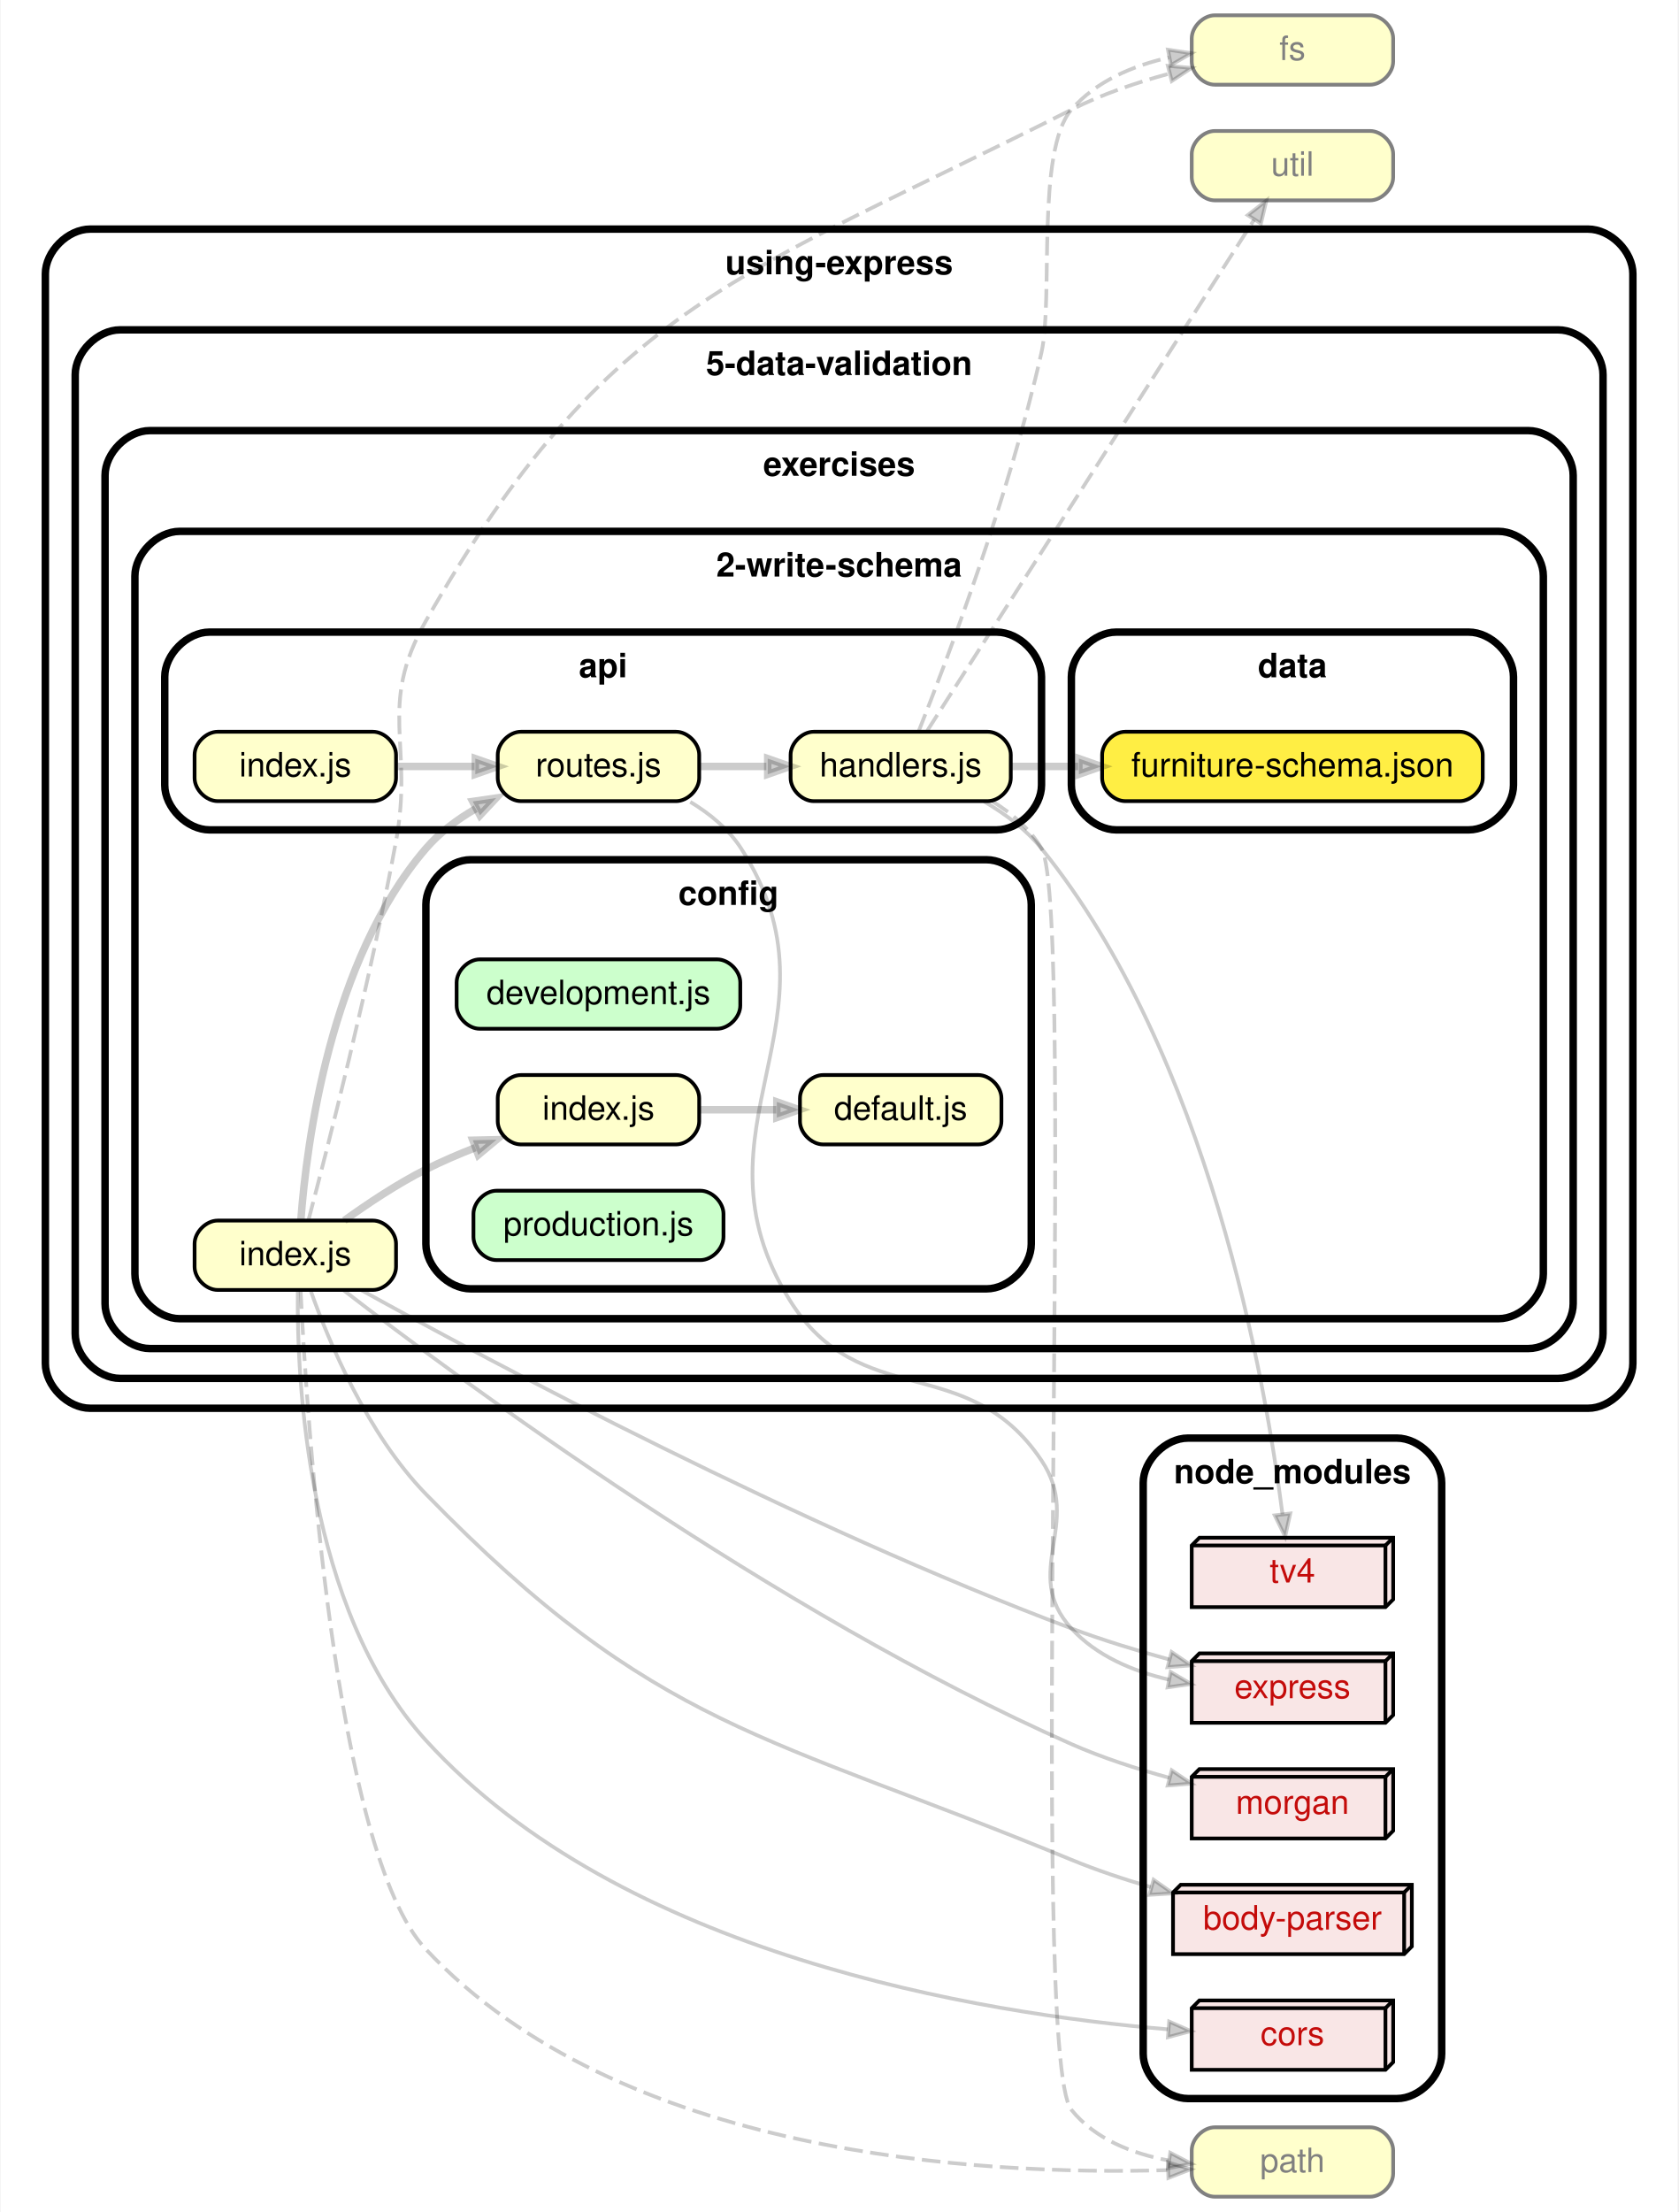
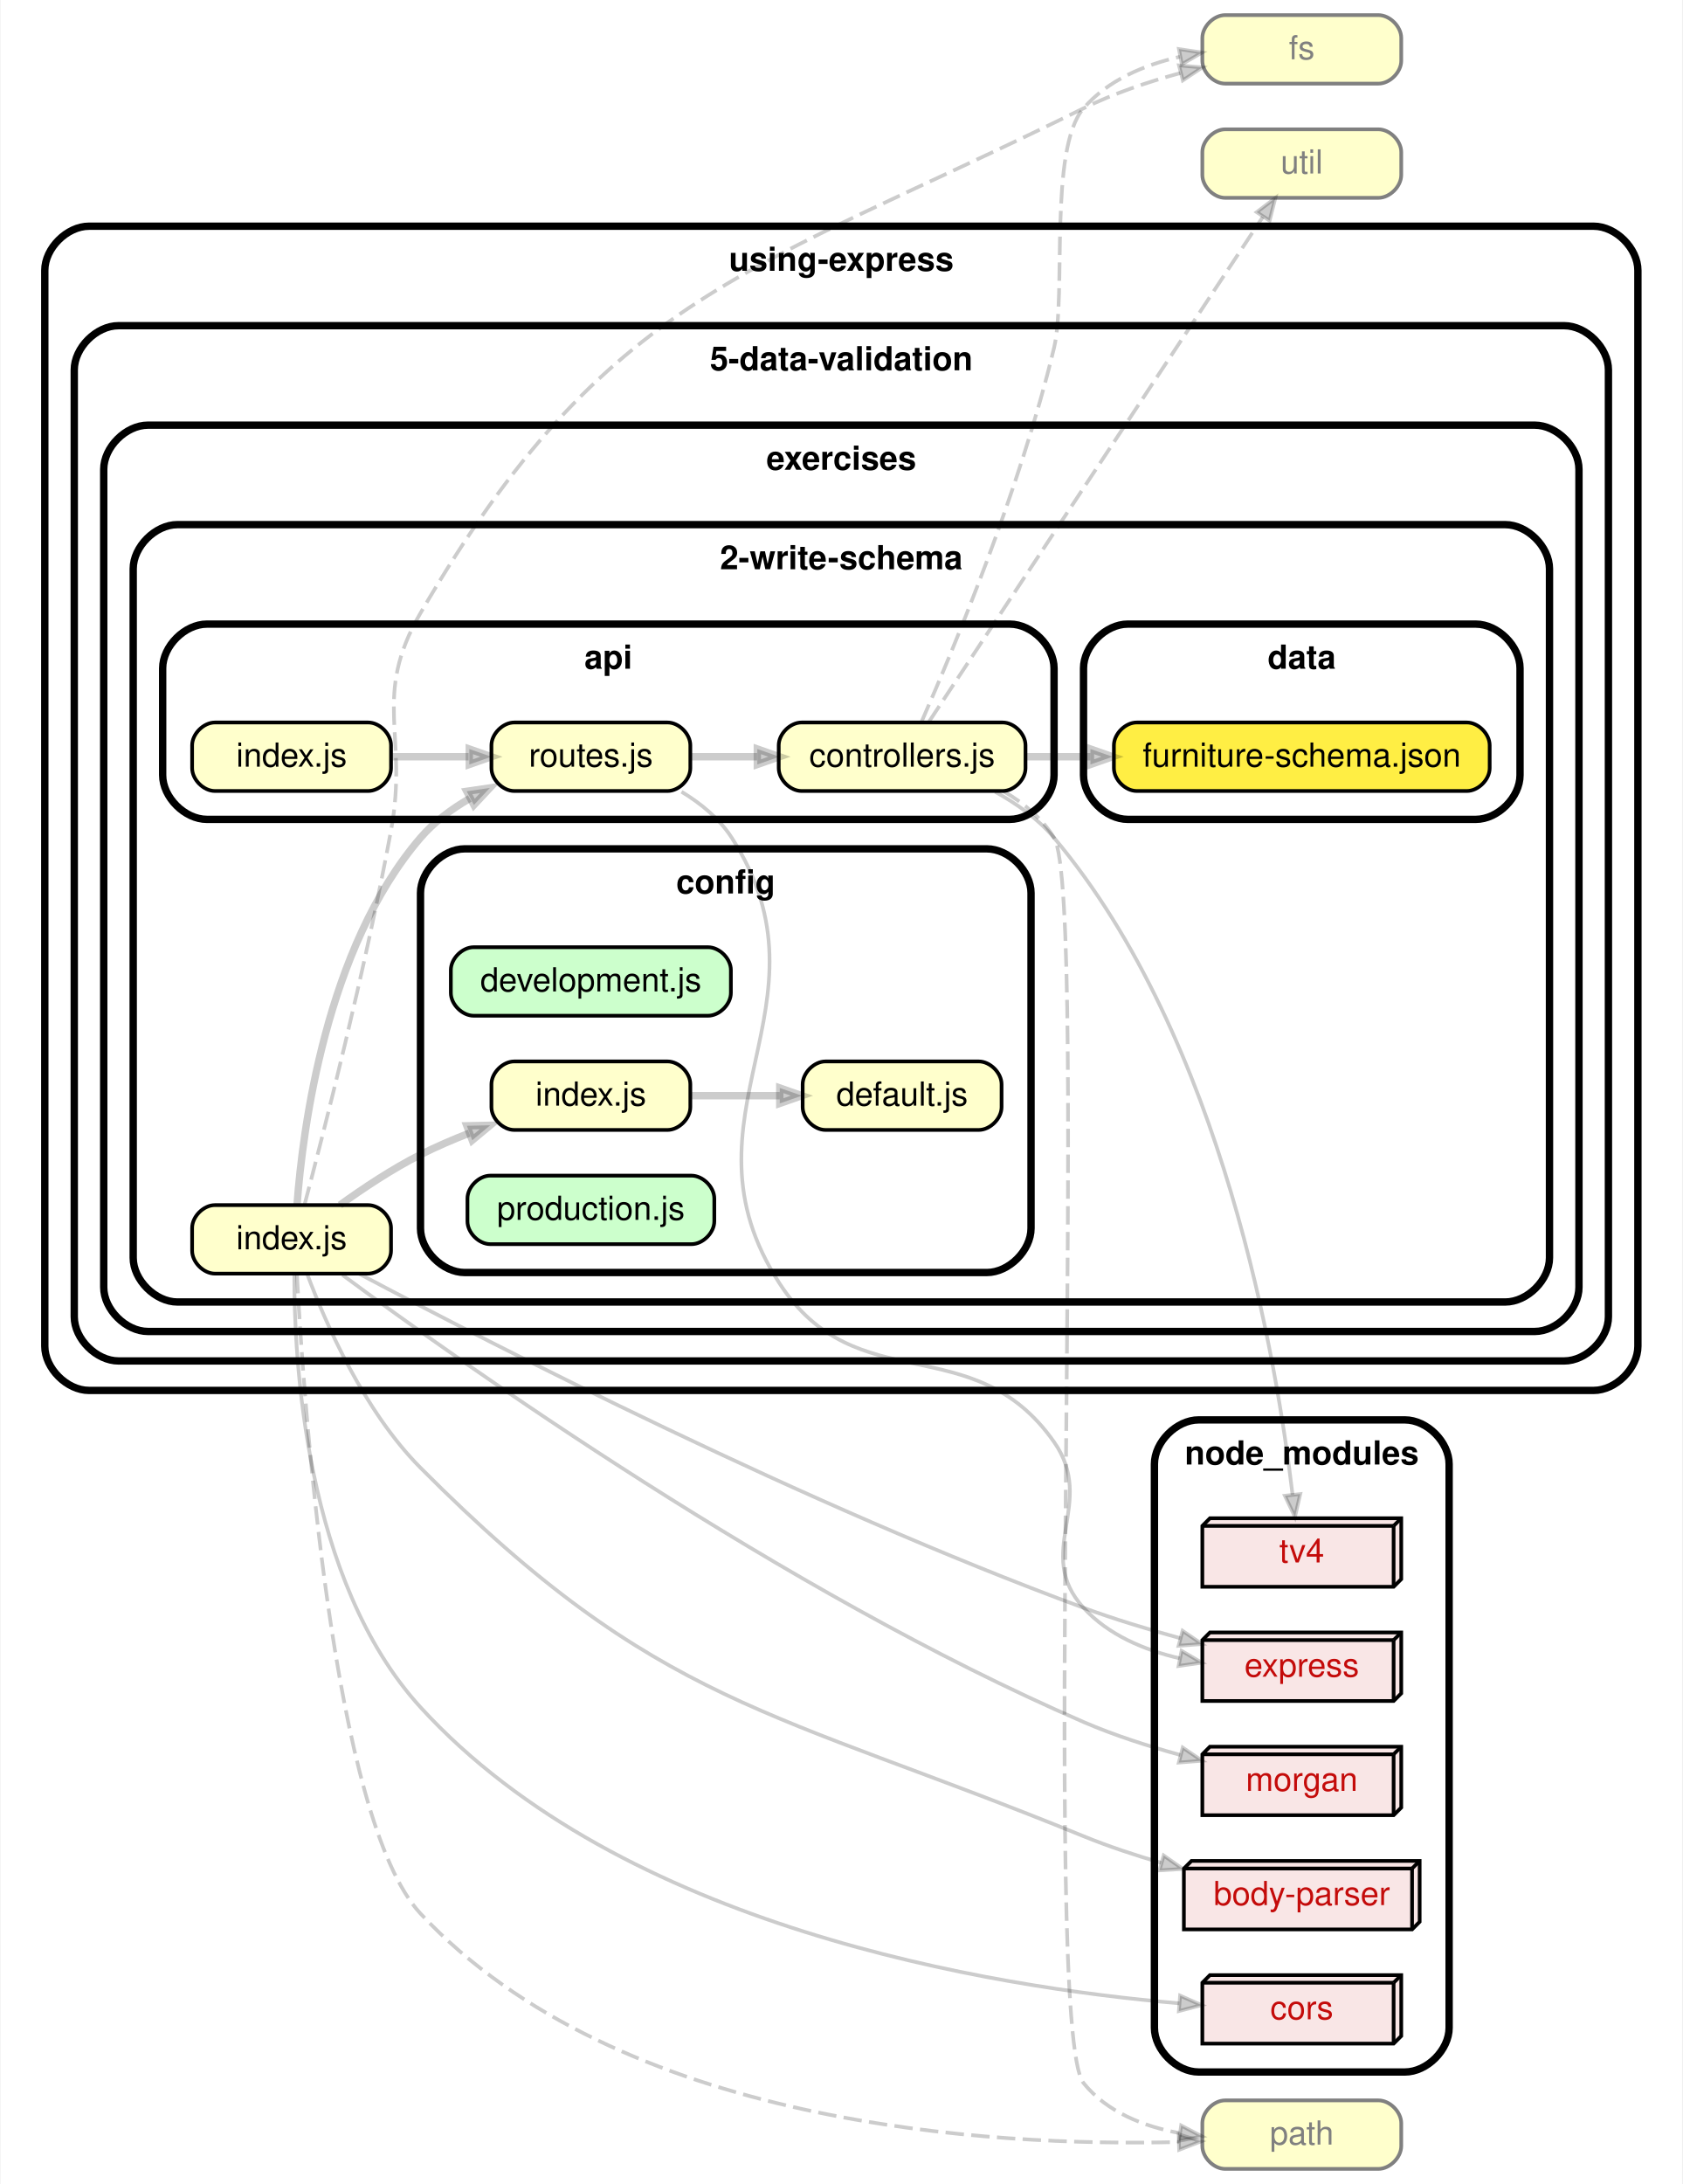
- <svg xmlns="http://www.w3.org/2000/svg" xmlns:xlink="http://www.w3.org/1999/xlink" width="450pt" height="593pt" viewBox="0.00 0.00 449.53 592.80">
+ <svg xmlns="http://www.w3.org/2000/svg" xmlns:xlink="http://www.w3.org/1999/xlink" width="457pt" height="593pt" viewBox="0.00 0.00 456.52 592.80">
  <g id="graph0" class="graph" transform="scale(1 1) rotate(0) translate(4 588.8)">
-     <polygon fill="white" stroke="transparent" points="-4,4 -4,-588.8 445.53,-588.8 445.53,4 -4,4" />
+     <polygon fill="white" stroke="transparent" points="-4,4 -4,-588.8 452.52,-588.8 452.52,4 -4,4" />
    <g id="clust1" class="cluster">
-       <path fill="#ffffff" stroke="black" stroke-width="2" d="M314.27,-26.4C314.27,-26.4 370.28,-26.4 370.28,-26.4 376.28,-26.4 382.28,-32.4 382.28,-38.4 382.28,-38.4 382.28,-191.4 382.28,-191.4 382.28,-197.4 376.28,-203.4 370.28,-203.4 370.28,-203.4 314.27,-203.4 314.27,-203.4 308.27,-203.4 302.27,-197.4 302.27,-191.4 302.27,-191.4 302.27,-38.4 302.27,-38.4 302.27,-32.4 308.27,-26.4 314.27,-26.4" />
-       <text text-anchor="middle" x="342.28" y="-191.3" font-family="Helvetica,sans-Serif" font-weight="bold" font-size="9.00">node_modules</text>
+       <path fill="#ffffff" stroke="black" stroke-width="2" d="M321.26,-26.4C321.26,-26.4 377.27,-26.4 377.27,-26.4 383.27,-26.4 389.27,-32.4 389.27,-38.4 389.27,-38.4 389.27,-191.4 389.27,-191.4 389.27,-197.4 383.27,-203.4 377.27,-203.4 377.27,-203.4 321.26,-203.4 321.26,-203.4 315.26,-203.4 309.26,-197.4 309.26,-191.4 309.26,-191.4 309.26,-38.4 309.26,-38.4 309.26,-32.4 315.26,-26.4 321.26,-26.4" />
+       <text text-anchor="middle" x="349.27" y="-191.3" font-family="Helvetica,sans-Serif" font-weight="bold" font-size="9.00">node_modules</text>
    </g>
    <g id="clust2" class="cluster">
-       <path fill="#ffffff" stroke="black" stroke-width="2" d="M20,-211.4C20,-211.4 421.53,-211.4 421.53,-211.4 427.53,-211.4 433.53,-217.4 433.53,-223.4 433.53,-223.4 433.53,-515.4 433.53,-515.4 433.53,-521.4 427.53,-527.4 421.53,-527.4 421.53,-527.4 20,-527.4 20,-527.4 14,-527.4 8,-521.4 8,-515.4 8,-515.4 8,-223.4 8,-223.4 8,-217.4 14,-211.4 20,-211.4" />
-       <text text-anchor="middle" x="220.77" y="-515.3" font-family="Helvetica,sans-Serif" font-weight="bold" font-size="9.00">using-express</text>
+       <path fill="#ffffff" stroke="black" stroke-width="2" d="M20,-211.4C20,-211.4 428.52,-211.4 428.52,-211.4 434.52,-211.4 440.52,-217.4 440.52,-223.4 440.52,-223.4 440.52,-515.4 440.52,-515.4 440.52,-521.4 434.52,-527.4 428.52,-527.4 428.52,-527.4 20,-527.4 20,-527.4 14,-527.4 8,-521.4 8,-515.4 8,-515.4 8,-223.4 8,-223.4 8,-217.4 14,-211.4 20,-211.4" />
+       <text text-anchor="middle" x="224.26" y="-515.3" font-family="Helvetica,sans-Serif" font-weight="bold" font-size="9.00">using-express</text>
    </g>
    <g id="clust3" class="cluster">
-       <path fill="#ffffff" stroke="black" stroke-width="2" d="M28,-219.4C28,-219.4 413.53,-219.4 413.53,-219.4 419.53,-219.4 425.53,-225.4 425.53,-231.4 425.53,-231.4 425.53,-488.4 425.53,-488.4 425.53,-494.4 419.53,-500.4 413.53,-500.4 413.53,-500.4 28,-500.4 28,-500.4 22,-500.4 16,-494.4 16,-488.4 16,-488.4 16,-231.4 16,-231.4 16,-225.4 22,-219.4 28,-219.4" />
-       <text text-anchor="middle" x="220.77" y="-488.3" font-family="Helvetica,sans-Serif" font-weight="bold" font-size="9.00">5-data-validation</text>
+       <path fill="#ffffff" stroke="black" stroke-width="2" d="M28,-219.4C28,-219.4 420.52,-219.4 420.52,-219.4 426.52,-219.4 432.52,-225.4 432.52,-231.4 432.52,-231.4 432.52,-488.4 432.52,-488.4 432.52,-494.4 426.52,-500.4 420.52,-500.4 420.52,-500.4 28,-500.4 28,-500.4 22,-500.4 16,-494.4 16,-488.4 16,-488.4 16,-231.4 16,-231.4 16,-225.4 22,-219.4 28,-219.4" />
+       <text text-anchor="middle" x="224.26" y="-488.3" font-family="Helvetica,sans-Serif" font-weight="bold" font-size="9.00">5-data-validation</text>
    </g>
    <g id="clust4" class="cluster">
-       <path fill="#ffffff" stroke="black" stroke-width="2" d="M36,-227.4C36,-227.4 405.53,-227.4 405.53,-227.4 411.53,-227.4 417.53,-233.4 417.53,-239.4 417.53,-239.4 417.53,-461.4 417.53,-461.4 417.53,-467.4 411.53,-473.4 405.53,-473.4 405.53,-473.4 36,-473.4 36,-473.4 30,-473.4 24,-467.4 24,-461.4 24,-461.4 24,-239.4 24,-239.4 24,-233.4 30,-227.4 36,-227.4" />
-       <text text-anchor="middle" x="220.77" y="-461.3" font-family="Helvetica,sans-Serif" font-weight="bold" font-size="9.00">exercises</text>
+       <path fill="#ffffff" stroke="black" stroke-width="2" d="M36,-227.4C36,-227.4 412.52,-227.4 412.52,-227.4 418.52,-227.4 424.52,-233.4 424.52,-239.4 424.52,-239.4 424.52,-461.4 424.52,-461.4 424.52,-467.4 418.52,-473.4 412.52,-473.4 412.52,-473.4 36,-473.4 36,-473.4 30,-473.4 24,-467.4 24,-461.4 24,-461.4 24,-239.4 24,-239.4 24,-233.4 30,-227.4 36,-227.4" />
+       <text text-anchor="middle" x="224.26" y="-461.3" font-family="Helvetica,sans-Serif" font-weight="bold" font-size="9.00">exercises</text>
    </g>
    <g id="clust5" class="cluster">
-       <path fill="#ffffff" stroke="black" stroke-width="2" d="M44,-235.4C44,-235.4 397.53,-235.4 397.53,-235.4 403.53,-235.4 409.53,-241.4 409.53,-247.4 409.53,-247.4 409.53,-434.4 409.53,-434.4 409.53,-440.4 403.53,-446.4 397.53,-446.4 397.53,-446.4 44,-446.4 44,-446.4 38,-446.4 32,-440.4 32,-434.4 32,-434.4 32,-247.4 32,-247.4 32,-241.4 38,-235.4 44,-235.4" />
-       <text text-anchor="middle" x="220.77" y="-434.3" font-family="Helvetica,sans-Serif" font-weight="bold" font-size="9.00">2-write-schema</text>
+       <path fill="#ffffff" stroke="black" stroke-width="2" d="M44,-235.4C44,-235.4 404.52,-235.4 404.52,-235.4 410.52,-235.4 416.52,-241.4 416.52,-247.4 416.52,-247.4 416.52,-434.4 416.52,-434.4 416.52,-440.4 410.52,-446.4 404.52,-446.4 404.52,-446.4 44,-446.4 44,-446.4 38,-446.4 32,-440.4 32,-434.4 32,-434.4 32,-247.4 32,-247.4 32,-241.4 38,-235.4 44,-235.4" />
+       <text text-anchor="middle" x="224.26" y="-434.3" font-family="Helvetica,sans-Serif" font-weight="bold" font-size="9.00">2-write-schema</text>
    </g>
    <g id="clust6" class="cluster">
-       <path fill="#ffffff" stroke="black" stroke-width="2" d="M52,-366.4C52,-366.4 263.02,-366.4 263.02,-366.4 269.02,-366.4 275.02,-372.4 275.02,-378.4 275.02,-378.4 275.02,-407.4 275.02,-407.4 275.02,-413.4 269.02,-419.4 263.02,-419.4 263.02,-419.4 52,-419.4 52,-419.4 46,-419.4 40,-413.4 40,-407.4 40,-407.4 40,-378.4 40,-378.4 40,-372.4 46,-366.4 52,-366.4" />
-       <text text-anchor="middle" x="157.51" y="-407.3" font-family="Helvetica,sans-Serif" font-weight="bold" font-size="9.00">api</text>
+       <path fill="#ffffff" stroke="black" stroke-width="2" d="M52,-366.4C52,-366.4 270.01,-366.4 270.01,-366.4 276.01,-366.4 282.01,-372.4 282.01,-378.4 282.01,-378.4 282.01,-407.4 282.01,-407.4 282.01,-413.4 276.01,-419.4 270.01,-419.4 270.01,-419.4 52,-419.4 52,-419.4 46,-419.4 40,-413.4 40,-407.4 40,-407.4 40,-378.4 40,-378.4 40,-372.4 46,-366.4 52,-366.4" />
+       <text text-anchor="middle" x="161.01" y="-407.3" font-family="Helvetica,sans-Serif" font-weight="bold" font-size="9.00">api</text>
    </g>
    <g id="clust7" class="cluster">
-       <path fill="#ffffff" stroke="black" stroke-width="2" d="M122,-243.4C122,-243.4 260.27,-243.4 260.27,-243.4 266.27,-243.4 272.27,-249.4 272.27,-255.4 272.27,-255.4 272.27,-346.4 272.27,-346.4 272.27,-352.4 266.27,-358.4 260.27,-358.4 260.27,-358.4 122,-358.4 122,-358.4 116,-358.4 110,-352.4 110,-346.4 110,-346.4 110,-255.4 110,-255.4 110,-249.4 116,-243.4 122,-243.4" />
-       <text text-anchor="middle" x="191.13" y="-346.3" font-family="Helvetica,sans-Serif" font-weight="bold" font-size="9.00">config</text>
+       <path fill="#ffffff" stroke="black" stroke-width="2" d="M122,-243.4C122,-243.4 263.76,-243.4 263.76,-243.4 269.76,-243.4 275.76,-249.4 275.76,-255.4 275.76,-255.4 275.76,-346.4 275.76,-346.4 275.76,-352.4 269.76,-358.4 263.76,-358.4 263.76,-358.4 122,-358.4 122,-358.4 116,-358.4 110,-352.4 110,-346.4 110,-346.4 110,-255.4 110,-255.4 110,-249.4 116,-243.4 122,-243.4" />
+       <text text-anchor="middle" x="192.88" y="-346.3" font-family="Helvetica,sans-Serif" font-weight="bold" font-size="9.00">config</text>
    </g>
    <g id="clust8" class="cluster">
-       <path fill="#ffffff" stroke="black" stroke-width="2" d="M295.02,-366.4C295.02,-366.4 389.53,-366.4 389.53,-366.4 395.53,-366.4 401.53,-372.4 401.53,-378.4 401.53,-378.4 401.53,-407.4 401.53,-407.4 401.53,-413.4 395.53,-419.4 389.53,-419.4 389.53,-419.4 295.02,-419.4 295.02,-419.4 289.02,-419.4 283.02,-413.4 283.02,-407.4 283.02,-407.4 283.02,-378.4 283.02,-378.4 283.02,-372.4 289.02,-366.4 295.02,-366.4" />
-       <text text-anchor="middle" x="342.28" y="-407.3" font-family="Helvetica,sans-Serif" font-weight="bold" font-size="9.00">data</text>
+       <path fill="#ffffff" stroke="black" stroke-width="2" d="M302.01,-366.4C302.01,-366.4 396.52,-366.4 396.52,-366.4 402.52,-366.4 408.52,-372.4 408.52,-378.4 408.52,-378.4 408.52,-407.4 408.52,-407.4 408.52,-413.4 402.52,-419.4 396.52,-419.4 396.52,-419.4 302.01,-419.4 302.01,-419.4 296.01,-419.4 290.01,-413.4 290.01,-407.4 290.01,-407.4 290.01,-378.4 290.01,-378.4 290.01,-372.4 296.01,-366.4 302.01,-366.4" />
+       <text text-anchor="middle" x="349.27" y="-407.3" font-family="Helvetica,sans-Serif" font-weight="bold" font-size="9.00">data</text>
    </g>
    <g id="node1" class="node">
-       <path fill="#ffffcc" stroke="grey" d="M363.08,-584.7C363.08,-584.7 321.48,-584.7 321.48,-584.7 318.38,-584.7 315.28,-581.6 315.28,-578.5 315.28,-578.5 315.28,-572.3 315.28,-572.3 315.28,-569.2 318.38,-566.1 321.48,-566.1 321.48,-566.1 363.08,-566.1 363.08,-566.1 366.18,-566.1 369.28,-569.2 369.28,-572.3 369.28,-572.3 369.28,-578.5 369.28,-578.5 369.28,-581.6 366.18,-584.7 363.08,-584.7" />
-       <text text-anchor="middle" x="342.28" y="-572.7" font-family="Helvetica,sans-Serif" font-size="9.00" fill="grey">fs</text>
+       <path fill="#ffffcc" stroke="grey" d="M370.07,-584.7C370.07,-584.7 328.47,-584.7 328.47,-584.7 325.37,-584.7 322.27,-581.6 322.27,-578.5 322.27,-578.5 322.27,-572.3 322.27,-572.3 322.27,-569.2 325.37,-566.1 328.47,-566.1 328.47,-566.1 370.07,-566.1 370.07,-566.1 373.17,-566.1 376.27,-569.2 376.27,-572.3 376.27,-572.3 376.27,-578.5 376.27,-578.5 376.27,-581.6 373.17,-584.7 370.07,-584.7" />
+       <text text-anchor="middle" x="349.27" y="-572.7" font-family="Helvetica,sans-Serif" font-size="9.00" fill="grey">fs</text>
    </g>
    <g id="node2" class="node">
      <g id="a_node2">
        <a xlink:href="node_modules/body-parser" xlink:title="body-parser">
-           <polygon fill="#c40b0a" fill-opacity="0.102" stroke="black" points="374.28,-83.7 312.34,-83.7 310.27,-81.63 310.27,-65.1 372.22,-65.1 374.28,-67.17 374.28,-83.7" />
-           <polyline fill="none" stroke="black" points="372.22,-81.63 310.27,-81.63 " />
-           <polyline fill="none" stroke="black" points="372.22,-81.63 372.22,-65.1 " />
-           <polyline fill="none" stroke="black" points="372.22,-81.63 374.28,-83.7 " />
-           <text text-anchor="middle" x="342.28" y="-71.7" font-family="Helvetica,sans-Serif" font-size="9.00" fill="#c40b0a">body-parser</text>
+           <polygon fill="#c40b0a" fill-opacity="0.102" stroke="black" points="381.27,-83.7 319.33,-83.7 317.26,-81.63 317.26,-65.1 379.21,-65.1 381.27,-67.17 381.27,-83.7" />
+           <polyline fill="none" stroke="black" points="379.21,-81.63 317.26,-81.63 " />
+           <polyline fill="none" stroke="black" points="379.21,-81.63 379.21,-65.1 " />
+           <polyline fill="none" stroke="black" points="379.21,-81.63 381.27,-83.7 " />
+           <text text-anchor="middle" x="349.27" y="-71.7" font-family="Helvetica,sans-Serif" font-size="9.00" fill="#c40b0a">body-parser</text>
        </a>
      </g>
    </g>
    <g id="node3" class="node">
      <g id="a_node3">
        <a xlink:href="node_modules/cors" xlink:title="cors">
-           <polygon fill="#c40b0a" fill-opacity="0.102" stroke="black" points="369.28,-52.7 317.34,-52.7 315.28,-50.63 315.28,-34.1 367.21,-34.1 369.28,-36.17 369.28,-52.7" />
-           <polyline fill="none" stroke="black" points="367.21,-50.63 315.28,-50.63 " />
-           <polyline fill="none" stroke="black" points="367.21,-50.63 367.21,-34.1 " />
-           <polyline fill="none" stroke="black" points="367.21,-50.63 369.28,-52.7 " />
-           <text text-anchor="middle" x="342.28" y="-40.7" font-family="Helvetica,sans-Serif" font-size="9.00" fill="#c40b0a">cors</text>
+           <polygon fill="#c40b0a" fill-opacity="0.102" stroke="black" points="376.27,-52.7 324.33,-52.7 322.27,-50.63 322.27,-34.1 374.2,-34.1 376.27,-36.17 376.27,-52.7" />
+           <polyline fill="none" stroke="black" points="374.2,-50.63 322.27,-50.63 " />
+           <polyline fill="none" stroke="black" points="374.2,-50.63 374.2,-34.1 " />
+           <polyline fill="none" stroke="black" points="374.2,-50.63 376.27,-52.7 " />
+           <text text-anchor="middle" x="349.27" y="-40.7" font-family="Helvetica,sans-Serif" font-size="9.00" fill="#c40b0a">cors</text>
        </a>
      </g>
    </g>
    <g id="node4" class="node">
      <g id="a_node4">
        <a xlink:href="node_modules/express" xlink:title="express">
-           <polygon fill="#c40b0a" fill-opacity="0.102" stroke="black" points="369.28,-145.7 317.34,-145.7 315.28,-143.63 315.28,-127.1 367.21,-127.1 369.28,-129.17 369.28,-145.7" />
-           <polyline fill="none" stroke="black" points="367.21,-143.63 315.28,-143.63 " />
-           <polyline fill="none" stroke="black" points="367.21,-143.63 367.21,-127.1 " />
-           <polyline fill="none" stroke="black" points="367.21,-143.63 369.28,-145.7 " />
-           <text text-anchor="middle" x="342.28" y="-133.7" font-family="Helvetica,sans-Serif" font-size="9.00" fill="#c40b0a">express</text>
+           <polygon fill="#c40b0a" fill-opacity="0.102" stroke="black" points="376.27,-145.7 324.33,-145.7 322.27,-143.63 322.27,-127.1 374.2,-127.1 376.27,-129.17 376.27,-145.7" />
+           <polyline fill="none" stroke="black" points="374.2,-143.63 322.27,-143.63 " />
+           <polyline fill="none" stroke="black" points="374.2,-143.63 374.2,-127.1 " />
+           <polyline fill="none" stroke="black" points="374.2,-143.63 376.27,-145.7 " />
+           <text text-anchor="middle" x="349.27" y="-133.7" font-family="Helvetica,sans-Serif" font-size="9.00" fill="#c40b0a">express</text>
        </a>
      </g>
    </g>
    <g id="node5" class="node">
      <g id="a_node5">
        <a xlink:href="node_modules/morgan" xlink:title="morgan">
-           <polygon fill="#c40b0a" fill-opacity="0.102" stroke="black" points="369.28,-114.7 317.34,-114.7 315.28,-112.63 315.28,-96.1 367.21,-96.1 369.28,-98.17 369.28,-114.7" />
-           <polyline fill="none" stroke="black" points="367.21,-112.63 315.28,-112.63 " />
-           <polyline fill="none" stroke="black" points="367.21,-112.63 367.21,-96.1 " />
-           <polyline fill="none" stroke="black" points="367.21,-112.63 369.28,-114.7 " />
-           <text text-anchor="middle" x="342.28" y="-102.7" font-family="Helvetica,sans-Serif" font-size="9.00" fill="#c40b0a">morgan</text>
+           <polygon fill="#c40b0a" fill-opacity="0.102" stroke="black" points="376.27,-114.7 324.33,-114.7 322.27,-112.63 322.27,-96.1 374.2,-96.1 376.27,-98.17 376.27,-114.7" />
+           <polyline fill="none" stroke="black" points="374.2,-112.63 322.27,-112.63 " />
+           <polyline fill="none" stroke="black" points="374.2,-112.63 374.2,-96.1 " />
+           <polyline fill="none" stroke="black" points="374.2,-112.63 376.27,-114.7 " />
+           <text text-anchor="middle" x="349.27" y="-102.7" font-family="Helvetica,sans-Serif" font-size="9.00" fill="#c40b0a">morgan</text>
        </a>
      </g>
    </g>
    <g id="node6" class="node">
      <g id="a_node6">
        <a xlink:href="node_modules/tv4" xlink:title="tv4">
-           <polygon fill="#c40b0a" fill-opacity="0.102" stroke="black" points="369.28,-176.7 317.34,-176.7 315.28,-174.63 315.28,-158.1 367.21,-158.1 369.28,-160.17 369.28,-176.7" />
-           <polyline fill="none" stroke="black" points="367.21,-174.63 315.28,-174.63 " />
-           <polyline fill="none" stroke="black" points="367.21,-174.63 367.21,-158.1 " />
-           <polyline fill="none" stroke="black" points="367.21,-174.63 369.28,-176.7 " />
-           <text text-anchor="middle" x="342.28" y="-164.7" font-family="Helvetica,sans-Serif" font-size="9.00" fill="#c40b0a">tv4</text>
+           <polygon fill="#c40b0a" fill-opacity="0.102" stroke="black" points="376.27,-176.7 324.33,-176.7 322.27,-174.63 322.27,-158.1 374.2,-158.1 376.27,-160.17 376.27,-176.7" />
+           <polyline fill="none" stroke="black" points="374.2,-174.63 322.27,-174.63 " />
+           <polyline fill="none" stroke="black" points="374.2,-174.63 374.2,-158.1 " />
+           <polyline fill="none" stroke="black" points="374.2,-174.63 376.27,-176.7 " />
+           <text text-anchor="middle" x="349.27" y="-164.7" font-family="Helvetica,sans-Serif" font-size="9.00" fill="#c40b0a">tv4</text>
        </a>
      </g>
    </g>
    <g id="node7" class="node">
-       <path fill="#ffffcc" stroke="grey" d="M363.08,-18.7C363.08,-18.7 321.48,-18.7 321.48,-18.7 318.38,-18.7 315.28,-15.6 315.28,-12.5 315.28,-12.5 315.28,-6.3 315.28,-6.3 315.28,-3.2 318.38,-0.1 321.48,-0.1 321.48,-0.1 363.08,-0.1 363.08,-0.1 366.18,-0.1 369.28,-3.2 369.28,-6.3 369.28,-6.3 369.28,-12.5 369.28,-12.5 369.28,-15.6 366.18,-18.7 363.08,-18.7" />
-       <text text-anchor="middle" x="342.28" y="-6.7" font-family="Helvetica,sans-Serif" font-size="9.00" fill="grey">path</text>
+       <path fill="#ffffcc" stroke="grey" d="M370.07,-18.7C370.07,-18.7 328.47,-18.7 328.47,-18.7 325.37,-18.7 322.27,-15.6 322.27,-12.5 322.27,-12.5 322.27,-6.3 322.27,-6.3 322.27,-3.2 325.37,-0.1 328.47,-0.1 328.47,-0.1 370.07,-0.1 370.07,-0.1 373.17,-0.1 376.27,-3.2 376.27,-6.3 376.27,-6.3 376.27,-12.5 376.27,-12.5 376.27,-15.6 373.17,-18.7 370.07,-18.7" />
+       <text text-anchor="middle" x="349.27" y="-6.7" font-family="Helvetica,sans-Serif" font-size="9.00" fill="grey">path</text>
    </g>
    <g id="node8" class="node">
      <g id="a_node8">
-         <a xlink:href="using-express/5-data-validation/exercises/2-write-schema/api/handlers.js" xlink:title="handlers.js">
-           <path fill="#ffffcc" stroke="black" d="M260.58,-392.7C260.58,-392.7 213.96,-392.7 213.96,-392.7 210.86,-392.7 207.76,-389.6 207.76,-386.5 207.76,-386.5 207.76,-380.3 207.76,-380.3 207.76,-377.2 210.86,-374.1 213.96,-374.1 213.96,-374.1 260.58,-374.1 260.58,-374.1 263.68,-374.1 266.78,-377.2 266.78,-380.3 266.78,-380.3 266.78,-386.5 266.78,-386.5 266.78,-389.6 263.68,-392.7 260.58,-392.7" />
-           <text text-anchor="middle" x="237.27" y="-380.7" font-family="Helvetica,sans-Serif" font-size="9.00">handlers.js</text>
+         <a xlink:href="using-express/5-data-validation/exercises/2-write-schema/api/controllers.js" xlink:title="controllers.js">
+           <path fill="#ffffcc" stroke="black" d="M268.06,-392.7C268.06,-392.7 213.46,-392.7 213.46,-392.7 210.36,-392.7 207.26,-389.6 207.26,-386.5 207.26,-386.5 207.26,-380.3 207.26,-380.3 207.26,-377.2 210.36,-374.1 213.46,-374.1 213.46,-374.1 268.06,-374.1 268.06,-374.1 271.16,-374.1 274.26,-377.2 274.26,-380.3 274.26,-380.3 274.26,-386.5 274.26,-386.5 274.26,-389.6 271.16,-392.7 268.06,-392.7" />
+           <text text-anchor="middle" x="240.76" y="-380.7" font-family="Helvetica,sans-Serif" font-size="9.00">controllers.js</text>
        </a>
      </g>
    </g>
    <g id="edge2" class="edge">
-       <path fill="none" stroke="#000000" stroke-dasharray="5,2" stroke-opacity="0.2" d="M242.05,-392.73C249.56,-411.59 266.34,-455.78 275.02,-494.4 278.21,-508.6 273.51,-548.39 283.02,-559.4 289.61,-567.02 299.45,-571.18 309.19,-573.39" />
-       <polygon fill="#000000" fill-opacity="0.2" stroke="#000000" stroke-opacity="0.2" points="308.91,-575.48 315.2,-574.54 309.7,-571.35 308.91,-575.48" />
+       <path fill="none" stroke="#000000" stroke-dasharray="5,2" stroke-opacity="0.2" d="M246.07,-392.97C254.41,-411.92 272.75,-455.73 282.01,-494.4 285.4,-508.55 280.5,-548.39 290.01,-559.4 296.6,-567.02 306.45,-571.18 316.18,-573.39" />
+       <polygon fill="#000000" fill-opacity="0.2" stroke="#000000" stroke-opacity="0.2" points="315.91,-575.48 322.19,-574.54 316.69,-571.35 315.91,-575.48" />
    </g>
    <g id="edge4" class="edge">
-       <path fill="none" stroke="#000000" stroke-opacity="0.2" d="M259.66,-373.98C265.28,-370.68 270.9,-366.49 275.02,-361.4 319.91,-305.92 335.13,-218.33 339.61,-182.97" />
-       <polygon fill="#000000" fill-opacity="0.2" stroke="#000000" stroke-opacity="0.2" points="341.7,-183.2 340.33,-176.99 337.53,-182.7 341.7,-183.2" />
+       <path fill="none" stroke="#000000" stroke-opacity="0.2" d="M266.02,-373.88C271.89,-370.64 277.7,-366.52 282.01,-361.4 327.98,-306.81 342.59,-218.71 346.76,-183.09" />
+       <polygon fill="#000000" fill-opacity="0.2" stroke="#000000" stroke-opacity="0.2" points="348.85,-183.27 347.42,-177.07 344.68,-182.81 348.85,-183.27" />
    </g>
    <g id="edge3" class="edge">
-       <path fill="none" stroke="#000000" stroke-dasharray="5,2" stroke-opacity="0.2" d="M261.87,-374.03C267.08,-370.82 271.95,-366.67 275.02,-361.4 284.48,-345.17 271.22,-38.01 283.02,-23.4 289.35,-15.56 299.24,-11.65 309.08,-9.82" />
-       <polygon fill="#000000" fill-opacity="0.2" stroke="#000000" stroke-opacity="0.2" points="309.53,-11.87 315.17,-8.93 308.92,-7.72 309.53,-11.87" />
+       <path fill="none" stroke="#000000" stroke-dasharray="5,2" stroke-opacity="0.2" d="M268.39,-373.98C273.78,-370.82 278.78,-366.7 282.01,-361.4 291.78,-345.36 278.21,-38.01 290.01,-23.4 296.34,-15.56 306.23,-11.65 316.07,-9.82" />
+       <polygon fill="#000000" fill-opacity="0.2" stroke="#000000" stroke-opacity="0.2" points="316.52,-11.87 322.16,-8.93 315.92,-7.72 316.52,-11.87" />
    </g>
    <g id="node9" class="node">
      <g id="a_node9">
        <a xlink:href="using-express/5-data-validation/exercises/2-write-schema/data/furniture-schema.json" xlink:title="furniture-schema.json">
-           <path fill="#ffee44" stroke="black" d="M387.09,-392.7C387.09,-392.7 297.47,-392.7 297.47,-392.7 294.37,-392.7 291.27,-389.6 291.27,-386.5 291.27,-386.5 291.27,-380.3 291.27,-380.3 291.27,-377.2 294.37,-374.1 297.47,-374.1 297.47,-374.1 387.09,-374.1 387.09,-374.1 390.19,-374.1 393.29,-377.2 393.29,-380.3 393.29,-380.3 393.29,-386.5 393.29,-386.5 393.29,-389.6 390.19,-392.7 387.09,-392.7" />
-           <text text-anchor="middle" x="342.28" y="-380.7" font-family="Helvetica,sans-Serif" font-size="9.00">furniture-schema.json</text>
+           <path fill="#ffee44" stroke="black" d="M394.08,-392.7C394.08,-392.7 304.46,-392.7 304.46,-392.7 301.36,-392.7 298.26,-389.6 298.26,-386.5 298.26,-386.5 298.26,-380.3 298.26,-380.3 298.26,-377.2 301.36,-374.1 304.46,-374.1 304.46,-374.1 394.08,-374.1 394.08,-374.1 397.18,-374.1 400.28,-377.2 400.28,-380.3 400.28,-380.3 400.28,-386.5 400.28,-386.5 400.28,-389.6 397.18,-392.7 394.08,-392.7" />
+           <text text-anchor="middle" x="349.27" y="-380.7" font-family="Helvetica,sans-Serif" font-size="9.00">furniture-schema.json</text>
        </a>
      </g>
    </g>
    <g id="edge1" class="edge">
-       <path fill="none" stroke="#000000" stroke-width="2" stroke-opacity="0.2" d="M266.96,-383.4C272.59,-383.4 278.67,-383.4 284.84,-383.4" />
-       <polygon fill="#000000" fill-opacity="0.2" stroke="#000000" stroke-width="2" stroke-opacity="0.2" points="285.04,-385.5 291.04,-383.4 285.04,-381.3 285.04,-385.5" />
+       <path fill="none" stroke="#000000" stroke-width="2" stroke-opacity="0.2" d="M274.3,-383.4C279.89,-383.4 285.85,-383.4 291.87,-383.4" />
+       <polygon fill="#000000" fill-opacity="0.2" stroke="#000000" stroke-width="2" stroke-opacity="0.2" points="291.89,-385.5 297.89,-383.4 291.89,-381.3 291.89,-385.5" />
    </g>
    <g id="node10" class="node">
-       <path fill="#ffffcc" stroke="grey" d="M363.08,-553.7C363.08,-553.7 321.48,-553.7 321.48,-553.7 318.38,-553.7 315.28,-550.6 315.28,-547.5 315.28,-547.5 315.28,-541.3 315.28,-541.3 315.28,-538.2 318.38,-535.1 321.48,-535.1 321.48,-535.1 363.08,-535.1 363.08,-535.1 366.18,-535.1 369.28,-538.2 369.28,-541.3 369.28,-541.3 369.28,-547.5 369.28,-547.5 369.28,-550.6 366.18,-553.7 363.08,-553.7" />
-       <text text-anchor="middle" x="342.28" y="-541.7" font-family="Helvetica,sans-Serif" font-size="9.00" fill="grey">util</text>
+       <path fill="#ffffcc" stroke="grey" d="M370.07,-553.7C370.07,-553.7 328.47,-553.7 328.47,-553.7 325.37,-553.7 322.27,-550.6 322.27,-547.5 322.27,-547.5 322.27,-541.3 322.27,-541.3 322.27,-538.2 325.37,-535.1 328.47,-535.1 328.47,-535.1 370.07,-535.1 370.07,-535.1 373.17,-535.1 376.27,-538.2 376.27,-541.3 376.27,-541.3 376.27,-547.5 376.27,-547.5 376.27,-550.6 373.17,-553.7 370.07,-553.7" />
+       <text text-anchor="middle" x="349.27" y="-541.7" font-family="Helvetica,sans-Serif" font-size="9.00" fill="grey">util</text>
    </g>
    <g id="edge5" class="edge">
-       <path fill="none" stroke="#000000" stroke-dasharray="5,2" stroke-opacity="0.2" d="M244.4,-392.99C261.76,-420.12 311.31,-497.56 332.01,-529.92" />
-       <polygon fill="#000000" fill-opacity="0.2" stroke="#000000" stroke-opacity="0.2" points="330.3,-531.14 335.3,-535.06 333.84,-528.88 330.3,-531.14" />
+       <path fill="none" stroke="#000000" stroke-dasharray="5,2" stroke-opacity="0.2" d="M248.11,-392.99C266.06,-420.12 317.28,-497.56 338.69,-529.92" />
+       <polygon fill="#000000" fill-opacity="0.2" stroke="#000000" stroke-opacity="0.2" points="337.03,-531.22 342.09,-535.06 340.53,-528.9 337.03,-531.22" />
    </g>
    <g id="node11" class="node">
      <g id="a_node11">
        <a xlink:href="using-express/5-data-validation/exercises/2-write-schema/api/index.js" xlink:title="index.js">
          <path fill="#ffffcc" stroke="black" d="M95.8,-392.7C95.8,-392.7 54.2,-392.7 54.2,-392.7 51.1,-392.7 48,-389.6 48,-386.5 48,-386.5 48,-380.3 48,-380.3 48,-377.2 51.1,-374.1 54.2,-374.1 54.2,-374.1 95.8,-374.1 95.8,-374.1 98.9,-374.1 102,-377.2 102,-380.3 102,-380.3 102,-386.5 102,-386.5 102,-389.6 98.9,-392.7 95.8,-392.7" />
          <text text-anchor="middle" x="75" y="-380.7" font-family="Helvetica,sans-Serif" font-size="9.00">index.js</text>
        </a>
      </g>
    </g>
    <g id="node12" class="node">
      <g id="a_node12">
        <a xlink:href="using-express/5-data-validation/exercises/2-write-schema/api/routes.js" xlink:title="routes.js">
          <path fill="#ffffcc" stroke="black" d="M177.06,-392.7C177.06,-392.7 135.46,-392.7 135.46,-392.7 132.36,-392.7 129.26,-389.6 129.26,-386.5 129.26,-386.5 129.26,-380.3 129.26,-380.3 129.26,-377.2 132.36,-374.1 135.46,-374.1 135.46,-374.1 177.06,-374.1 177.06,-374.1 180.16,-374.1 183.26,-377.2 183.26,-380.3 183.26,-380.3 183.26,-386.5 183.26,-386.5 183.26,-389.6 180.16,-392.7 177.06,-392.7" />
          <text text-anchor="middle" x="156.26" y="-380.7" font-family="Helvetica,sans-Serif" font-size="9.00">routes.js</text>
        </a>
      </g>
    </g>
    <g id="edge6" class="edge">
      <path fill="none" stroke="#000000" stroke-width="2" stroke-opacity="0.2" d="M102.39,-383.4C109.01,-383.4 116.19,-383.4 123.06,-383.4" />
      <polygon fill="#000000" fill-opacity="0.2" stroke="#000000" stroke-width="2" stroke-opacity="0.2" points="123.25,-385.5 129.25,-383.4 123.25,-381.3 123.25,-385.5" />
    </g>
    <g id="edge8" class="edge">
-       <path fill="none" stroke="#000000" stroke-opacity="0.2" d="M180.87,-373.9C186.16,-370.7 191.18,-366.58 194.51,-361.4 223.8,-315.93 179,-286.36 207.51,-240.4 226.27,-210.17 255.24,-226.96 275.02,-197.4 286.32,-180.52 269.33,-167.41 283.02,-152.4 289.75,-145.02 299.54,-140.92 309.17,-138.67" />
-       <polygon fill="#000000" fill-opacity="0.2" stroke="#000000" stroke-opacity="0.2" points="309.64,-140.72 315.12,-137.5 308.83,-136.6 309.64,-140.72" />
+       <path fill="none" stroke="#000000" stroke-opacity="0.2" d="M180.87,-373.9C186.16,-370.7 191.18,-366.58 194.51,-361.4 223.8,-315.93 178,-285.73 207.51,-240.4 228.37,-208.36 260.06,-228.7 282.01,-197.4 293.68,-180.77 276.32,-167.41 290.01,-152.4 296.74,-145.02 306.53,-140.92 316.16,-138.67" />
+       <polygon fill="#000000" fill-opacity="0.2" stroke="#000000" stroke-opacity="0.2" points="316.63,-140.72 322.11,-137.5 315.82,-136.6 316.63,-140.72" />
    </g>
    <g id="edge7" class="edge">
-       <path fill="none" stroke="#000000" stroke-width="2" stroke-opacity="0.2" d="M183.57,-383.4C189.24,-383.4 195.32,-383.4 201.26,-383.4" />
-       <polygon fill="#000000" fill-opacity="0.2" stroke="#000000" stroke-width="2" stroke-opacity="0.2" points="201.63,-385.5 207.63,-383.4 201.63,-381.3 201.63,-385.5" />
+       <path fill="none" stroke="#000000" stroke-width="2" stroke-opacity="0.2" d="M183.36,-383.4C189.1,-383.4 195.29,-383.4 201.39,-383.4" />
+       <polygon fill="#000000" fill-opacity="0.2" stroke="#000000" stroke-width="2" stroke-opacity="0.2" points="201.45,-385.5 207.45,-383.4 201.45,-381.3 201.45,-385.5" />
    </g>
    <g id="node13" class="node">
      <g id="a_node13">
        <a xlink:href="using-express/5-data-validation/exercises/2-write-schema/config/default.js" xlink:title="default.js">
-           <path fill="#ffffcc" stroke="black" d="M258.07,-300.7C258.07,-300.7 216.47,-300.7 216.47,-300.7 213.37,-300.7 210.27,-297.6 210.27,-294.5 210.27,-294.5 210.27,-288.3 210.27,-288.3 210.27,-285.2 213.37,-282.1 216.47,-282.1 216.47,-282.1 258.07,-282.1 258.07,-282.1 261.17,-282.1 264.27,-285.2 264.27,-288.3 264.27,-288.3 264.27,-294.5 264.27,-294.5 264.27,-297.6 261.17,-300.7 258.07,-300.7" />
-           <text text-anchor="middle" x="237.27" y="-288.7" font-family="Helvetica,sans-Serif" font-size="9.00">default.js</text>
+           <path fill="#ffffcc" stroke="black" d="M261.56,-300.7C261.56,-300.7 219.96,-300.7 219.96,-300.7 216.86,-300.7 213.76,-297.6 213.76,-294.5 213.76,-294.5 213.76,-288.3 213.76,-288.3 213.76,-285.2 216.86,-282.1 219.96,-282.1 219.96,-282.1 261.56,-282.1 261.56,-282.1 264.66,-282.1 267.76,-285.2 267.76,-288.3 267.76,-288.3 267.76,-294.5 267.76,-294.5 267.76,-297.6 264.66,-300.7 261.56,-300.7" />
+           <text text-anchor="middle" x="240.76" y="-288.7" font-family="Helvetica,sans-Serif" font-size="9.00">default.js</text>
        </a>
      </g>
    </g>
    <g id="node14" class="node">
      <g id="a_node14">
        <a xlink:href="using-express/5-data-validation/exercises/2-write-schema/config/development.js" xlink:title="development.js">
          <path fill="#ccffcc" stroke="black" d="M188.07,-331.7C188.07,-331.7 124.44,-331.7 124.44,-331.7 121.34,-331.7 118.24,-328.6 118.24,-325.5 118.24,-325.5 118.24,-319.3 118.24,-319.3 118.24,-316.2 121.34,-313.1 124.44,-313.1 124.44,-313.1 188.07,-313.1 188.07,-313.1 191.17,-313.1 194.27,-316.2 194.27,-319.3 194.27,-319.3 194.27,-325.5 194.27,-325.5 194.27,-328.6 191.17,-331.7 188.07,-331.7" />
          <text text-anchor="middle" x="156.26" y="-319.7" font-family="Helvetica,sans-Serif" font-size="9.00">development.js</text>
        </a>
      </g>
    </g>
    <g id="node15" class="node">
      <g id="a_node15">
        <a xlink:href="using-express/5-data-validation/exercises/2-write-schema/config/index.js" xlink:title="index.js">
          <path fill="#ffffcc" stroke="black" d="M177.06,-300.7C177.06,-300.7 135.46,-300.7 135.46,-300.7 132.36,-300.7 129.26,-297.6 129.26,-294.5 129.26,-294.5 129.26,-288.3 129.26,-288.3 129.26,-285.2 132.36,-282.1 135.46,-282.1 135.46,-282.1 177.06,-282.1 177.06,-282.1 180.16,-282.1 183.26,-285.2 183.26,-288.3 183.26,-288.3 183.26,-294.5 183.26,-294.5 183.26,-297.6 180.16,-300.7 177.06,-300.7" />
          <text text-anchor="middle" x="156.26" y="-288.7" font-family="Helvetica,sans-Serif" font-size="9.00">index.js</text>
        </a>
      </g>
    </g>
    <g id="edge9" class="edge">
-       <path fill="none" stroke="#000000" stroke-width="2" stroke-opacity="0.2" d="M183.57,-291.4C190.1,-291.4 197.17,-291.4 203.95,-291.4" />
-       <polygon fill="#000000" fill-opacity="0.2" stroke="#000000" stroke-width="2" stroke-opacity="0.2" points="204.07,-293.5 210.07,-291.4 204.07,-289.3 204.07,-293.5" />
+       <path fill="none" stroke="#000000" stroke-width="2" stroke-opacity="0.2" d="M183.36,-291.4C191.04,-291.4 199.52,-291.4 207.53,-291.4" />
+       <polygon fill="#000000" fill-opacity="0.2" stroke="#000000" stroke-width="2" stroke-opacity="0.2" points="207.54,-293.5 213.54,-291.4 207.54,-289.3 207.54,-293.5" />
    </g>
    <g id="node16" class="node">
      <g id="a_node16">
        <a xlink:href="using-express/5-data-validation/exercises/2-write-schema/config/production.js" xlink:title="production.js">
          <path fill="#ccffcc" stroke="black" d="M183.57,-269.7C183.57,-269.7 128.95,-269.7 128.95,-269.7 125.85,-269.7 122.75,-266.6 122.75,-263.5 122.75,-263.5 122.75,-257.3 122.75,-257.3 122.75,-254.2 125.85,-251.1 128.95,-251.1 128.95,-251.1 183.57,-251.1 183.57,-251.1 186.67,-251.1 189.77,-254.2 189.77,-257.3 189.77,-257.3 189.77,-263.5 189.77,-263.5 189.77,-266.6 186.67,-269.7 183.57,-269.7" />
          <text text-anchor="middle" x="156.26" y="-257.7" font-family="Helvetica,sans-Serif" font-size="9.00">production.js</text>
        </a>
      </g>
    </g>
    <g id="node17" class="node">
      <g id="a_node17">
        <a xlink:href="using-express/5-data-validation/exercises/2-write-schema/index.js" xlink:title="index.js">
          <path fill="#ffffcc" stroke="black" d="M95.8,-261.7C95.8,-261.7 54.2,-261.7 54.2,-261.7 51.1,-261.7 48,-258.6 48,-255.5 48,-255.5 48,-249.3 48,-249.3 48,-246.2 51.1,-243.1 54.2,-243.1 54.2,-243.1 95.8,-243.1 95.8,-243.1 98.9,-243.1 102,-246.2 102,-249.3 102,-249.3 102,-255.5 102,-255.5 102,-258.6 98.9,-261.7 95.8,-261.7" />
          <text text-anchor="middle" x="75" y="-249.7" font-family="Helvetica,sans-Serif" font-size="9.00">index.js</text>
        </a>
      </g>
    </g>
    <g id="edge15" class="edge">
-       <path fill="none" stroke="#000000" stroke-dasharray="5,2" stroke-opacity="0.2" d="M78.53,-261.84C83.58,-280.91 95,-325.45 102,-363.4 106.8,-389.42 96.9,-399.41 110,-422.4 158.56,-507.62 195.52,-515.08 283.02,-559.4 291.16,-563.52 300.48,-566.69 309.26,-569.07" />
-       <polygon fill="#000000" fill-opacity="0.2" stroke="#000000" stroke-opacity="0.2" points="308.89,-571.15 315.22,-570.6 309.93,-567.08 308.89,-571.15" />
+       <path fill="none" stroke="#000000" stroke-dasharray="5,2" stroke-opacity="0.2" d="M78.53,-261.84C83.58,-280.91 95,-325.45 102,-363.4 106.8,-389.42 96.68,-399.54 110,-422.4 160.61,-509.27 199.89,-514.83 290.01,-559.4 298.19,-563.44 307.53,-566.58 316.3,-568.97" />
+       <polygon fill="#000000" fill-opacity="0.2" stroke="#000000" stroke-opacity="0.2" points="315.93,-571.04 322.26,-570.5 316.97,-566.98 315.93,-571.04" />
    </g>
    <g id="edge12" class="edge">
-       <path fill="none" stroke="#000000" stroke-opacity="0.2" d="M79.2,-242.67C84.04,-229.12 94.38,-204.45 110,-188.4 171.64,-125.07 201.34,-124.14 283.02,-90.4 289.76,-87.62 297.14,-85.16 304.31,-83.07" />
-       <polygon fill="#000000" fill-opacity="0.2" stroke="#000000" stroke-opacity="0.2" points="305.06,-85.04 310.26,-81.39 303.92,-81 305.06,-85.04" />
+       <path fill="none" stroke="#000000" stroke-opacity="0.2" d="M79.25,-242.96C84.17,-229.82 94.59,-205.89 110,-190.4 174.54,-125.51 205.28,-124.99 290.01,-90.4 296.69,-87.67 303.98,-85.26 311.08,-83.18" />
+       <polygon fill="#000000" fill-opacity="0.2" stroke="#000000" stroke-opacity="0.2" points="311.77,-85.17 316.97,-81.52 310.63,-81.13 311.77,-85.17" />
    </g>
    <g id="edge13" class="edge">
-       <path fill="none" stroke="#000000" stroke-opacity="0.2" d="M75.67,-242.84C75.39,-219.25 77.96,-157.59 110,-122.4 162.47,-64.79 258.68,-49.18 308.87,-44.96" />
-       <polygon fill="#000000" fill-opacity="0.2" stroke="#000000" stroke-opacity="0.2" points="309.23,-47.04 315.05,-44.48 308.9,-42.85 309.23,-47.04" />
+       <path fill="none" stroke="#000000" stroke-opacity="0.2" d="M75.75,-243.06C75.65,-220.01 78.59,-159.77 110,-125.4 164.59,-65.67 264.7,-49.44 316.03,-45.04" />
+       <polygon fill="#000000" fill-opacity="0.2" stroke="#000000" stroke-opacity="0.2" points="316.23,-47.13 322.05,-44.56 315.9,-42.94 316.23,-47.13" />
    </g>
    <g id="edge14" class="edge">
-       <path fill="none" stroke="#000000" stroke-opacity="0.2" d="M92.72,-243.03C127.34,-223.9 209.78,-179.89 283.02,-152.4 291.4,-149.26 300.66,-146.43 309.29,-144.06" />
-       <polygon fill="#000000" fill-opacity="0.2" stroke="#000000" stroke-opacity="0.2" points="309.89,-146.07 315.14,-142.49 308.8,-142.02 309.89,-146.07" />
+       <path fill="none" stroke="#000000" stroke-opacity="0.2" d="M93.33,-243.07C129.2,-224.03 214.58,-180.16 290.01,-152.4 298.41,-149.31 307.68,-146.5 316.31,-144.13" />
+       <polygon fill="#000000" fill-opacity="0.2" stroke="#000000" stroke-opacity="0.2" points="316.91,-146.15 322.16,-142.56 315.82,-142.09 316.91,-146.15" />
    </g>
    <g id="edge16" class="edge">
-       <path fill="none" stroke="#000000" stroke-opacity="0.2" d="M87.88,-243.07C118.49,-219.45 203.27,-156.64 283.02,-121.4 291.28,-117.75 300.58,-114.74 309.28,-112.36" />
-       <polygon fill="#000000" fill-opacity="0.2" stroke="#000000" stroke-opacity="0.2" points="309.92,-114.37 315.19,-110.81 308.85,-110.3 309.92,-114.37" />
+       <path fill="none" stroke="#000000" stroke-opacity="0.2" d="M88.81,-242.75C120.98,-218.93 208.46,-156.71 290.01,-121.4 298.3,-117.81 307.61,-114.83 316.31,-112.44" />
+       <polygon fill="#000000" fill-opacity="0.2" stroke="#000000" stroke-opacity="0.2" points="316.94,-114.45 322.21,-110.89 315.88,-110.39 316.94,-114.45" />
    </g>
    <g id="edge17" class="edge">
-       <path fill="none" stroke="#000000" stroke-dasharray="5,2" stroke-opacity="0.2" d="M76.41,-243.05C78.07,-209.02 85.51,-92.48 110,-66.4 161.99,-11.04 258.41,-5.77 308.75,-7.22" />
-       <polygon fill="#000000" fill-opacity="0.2" stroke="#000000" stroke-opacity="0.2" points="308.88,-9.33 314.95,-7.44 309.03,-5.13 308.88,-9.33" />
+       <path fill="none" stroke="#000000" stroke-dasharray="5,2" stroke-opacity="0.2" d="M76.46,-242.74C78.27,-208.69 86.05,-95 110,-69.4 163.91,-11.78 264.32,-6.1 315.88,-7.39" />
+       <polygon fill="#000000" fill-opacity="0.2" stroke="#000000" stroke-opacity="0.2" points="315.85,-9.49 321.92,-7.58 315.98,-5.29 315.85,-9.49" />
    </g>
    <g id="edge10" class="edge">
      <path fill="none" stroke="#000000" stroke-width="2" stroke-opacity="0.2" d="M76.48,-261.76C78,-282.22 84.28,-331.49 110,-361.4 113.68,-365.68 118.39,-369.2 123.37,-372.07" />
      <polygon fill="#000000" fill-opacity="0.2" stroke="#000000" stroke-width="2" stroke-opacity="0.2" points="122.55,-374.02 128.84,-374.94 124.5,-370.3 122.55,-374.02" />
    </g>
    <g id="edge11" class="edge">
      <path fill="none" stroke="#000000" stroke-width="2" stroke-opacity="0.2" d="M88.13,-261.72C94.42,-266.25 102.36,-271.55 110,-275.4 114.19,-277.51 118.72,-279.47 123.24,-281.23" />
      <polygon fill="#000000" fill-opacity="0.2" stroke="#000000" stroke-width="2" stroke-opacity="0.2" points="122.58,-283.23 128.94,-283.37 124.05,-279.3 122.58,-283.23" />
    </g>
  </g>
</svg>
